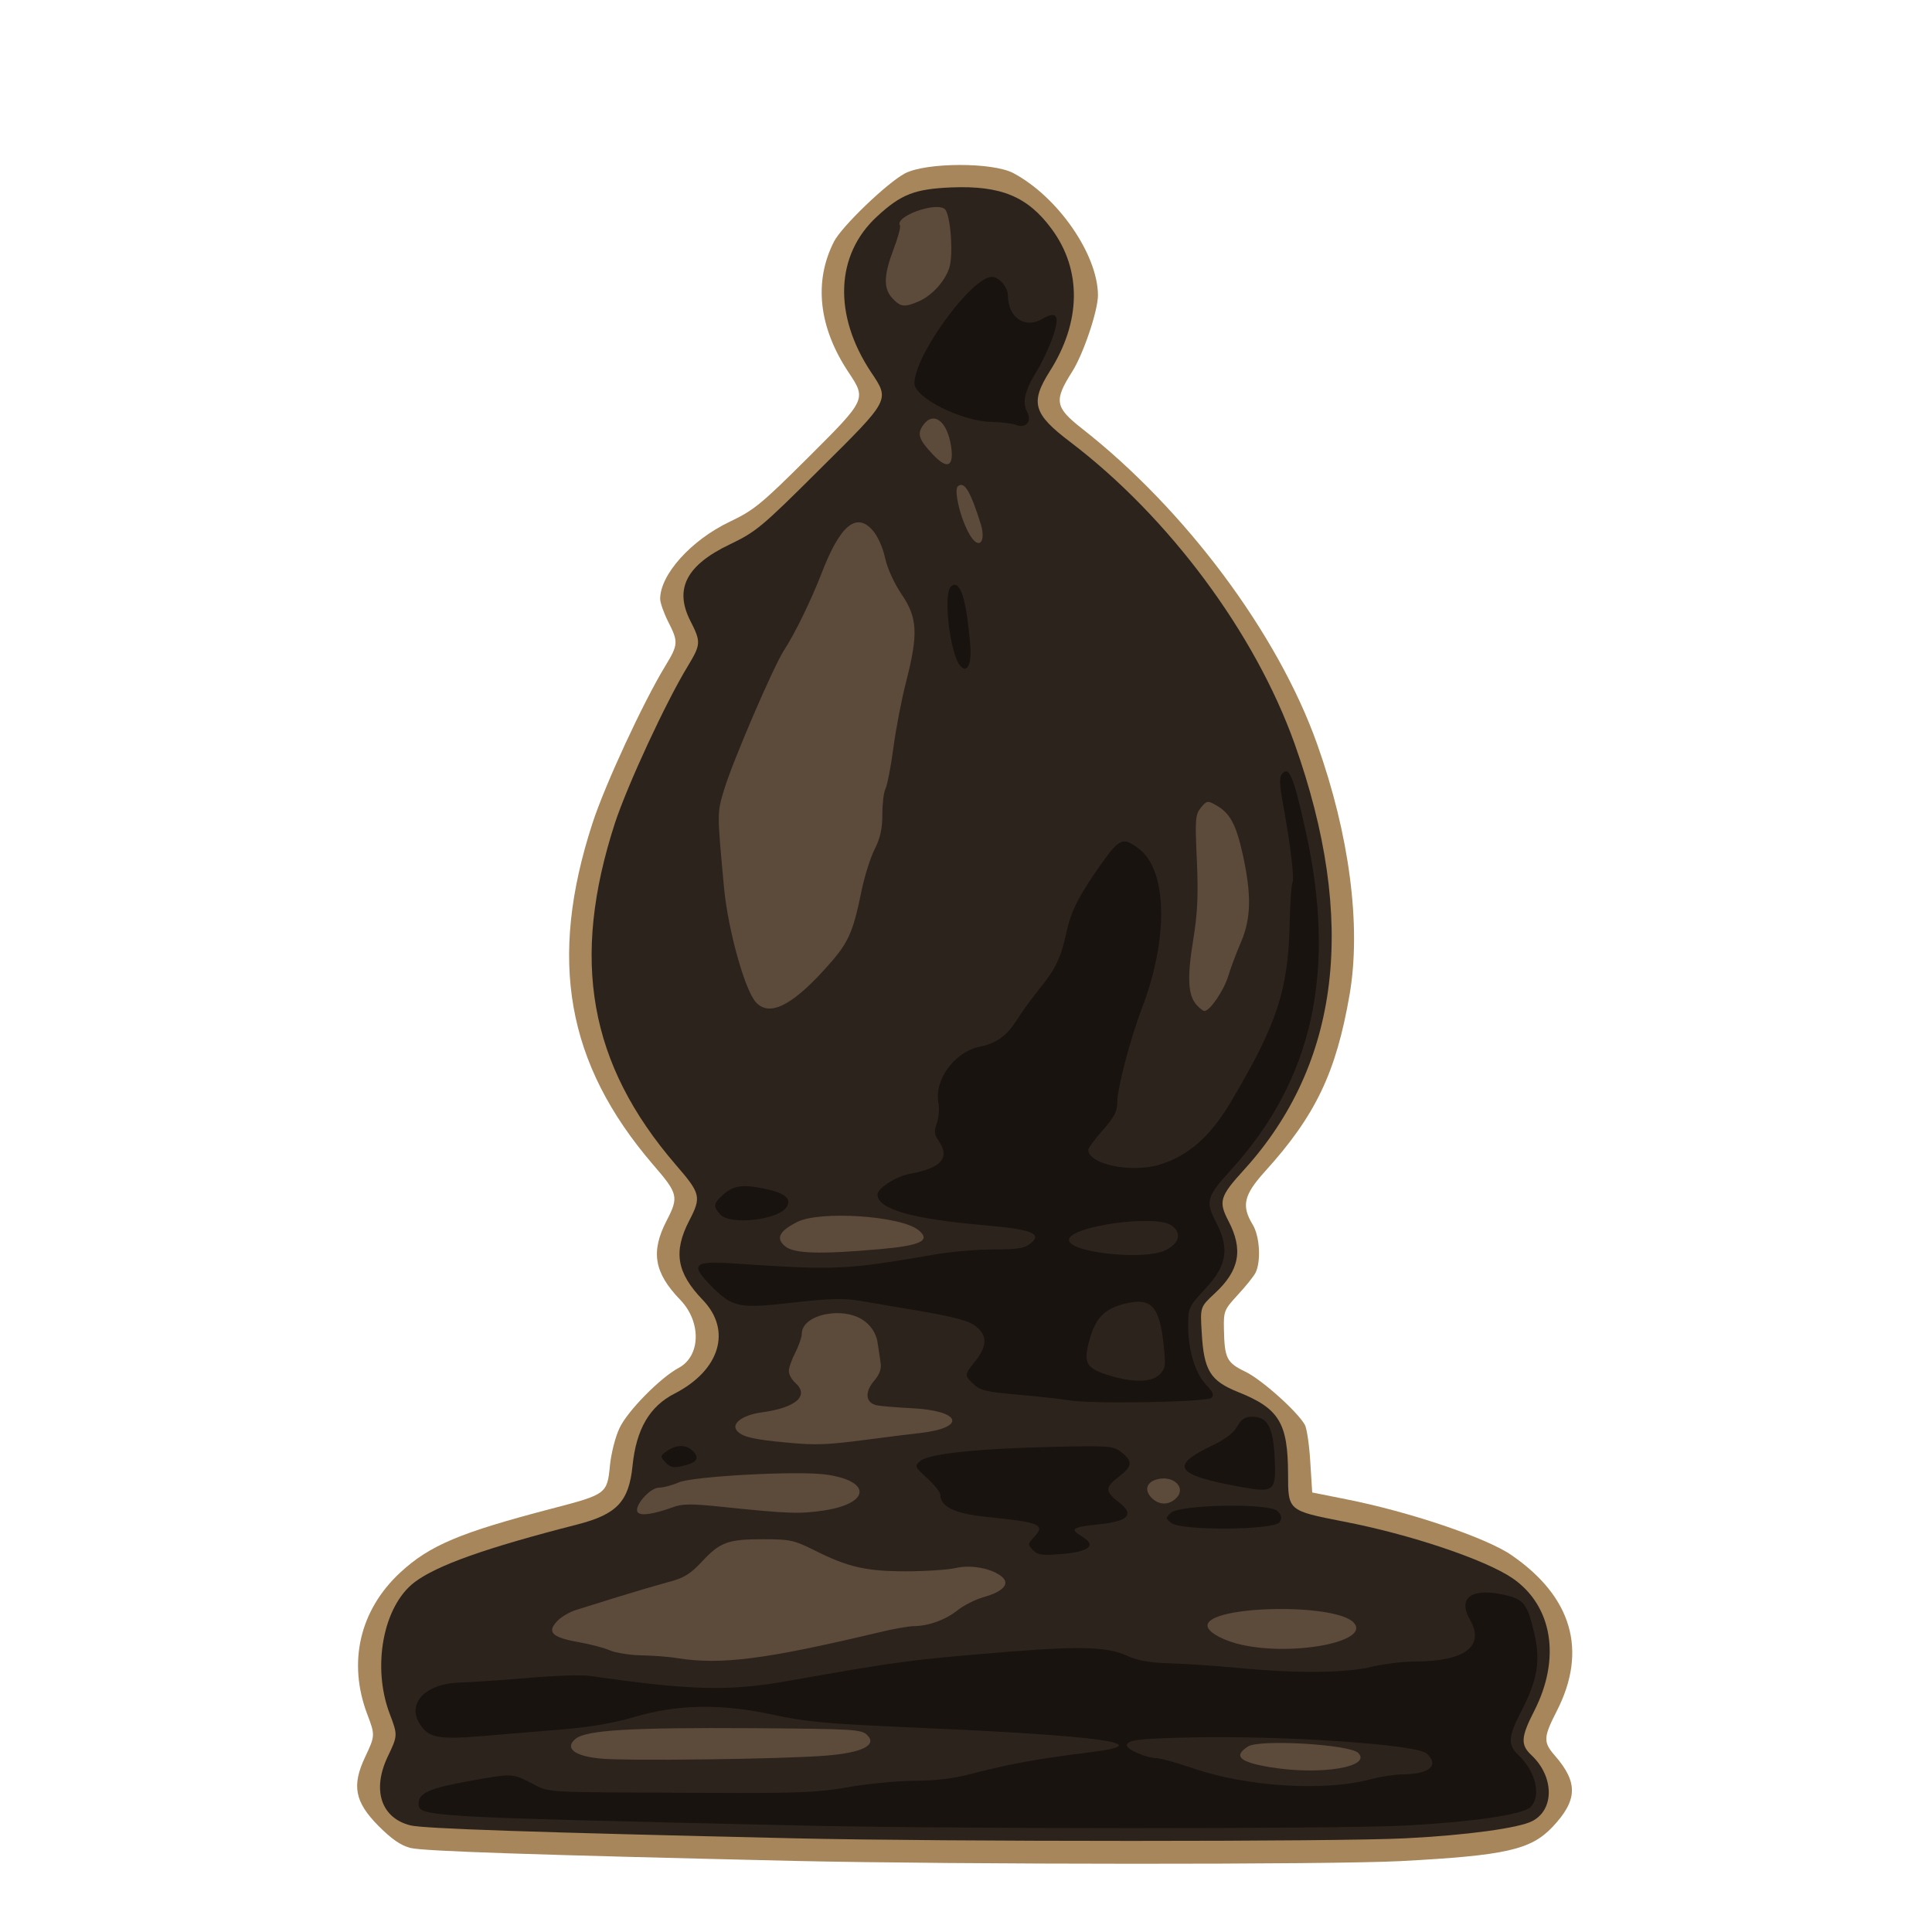
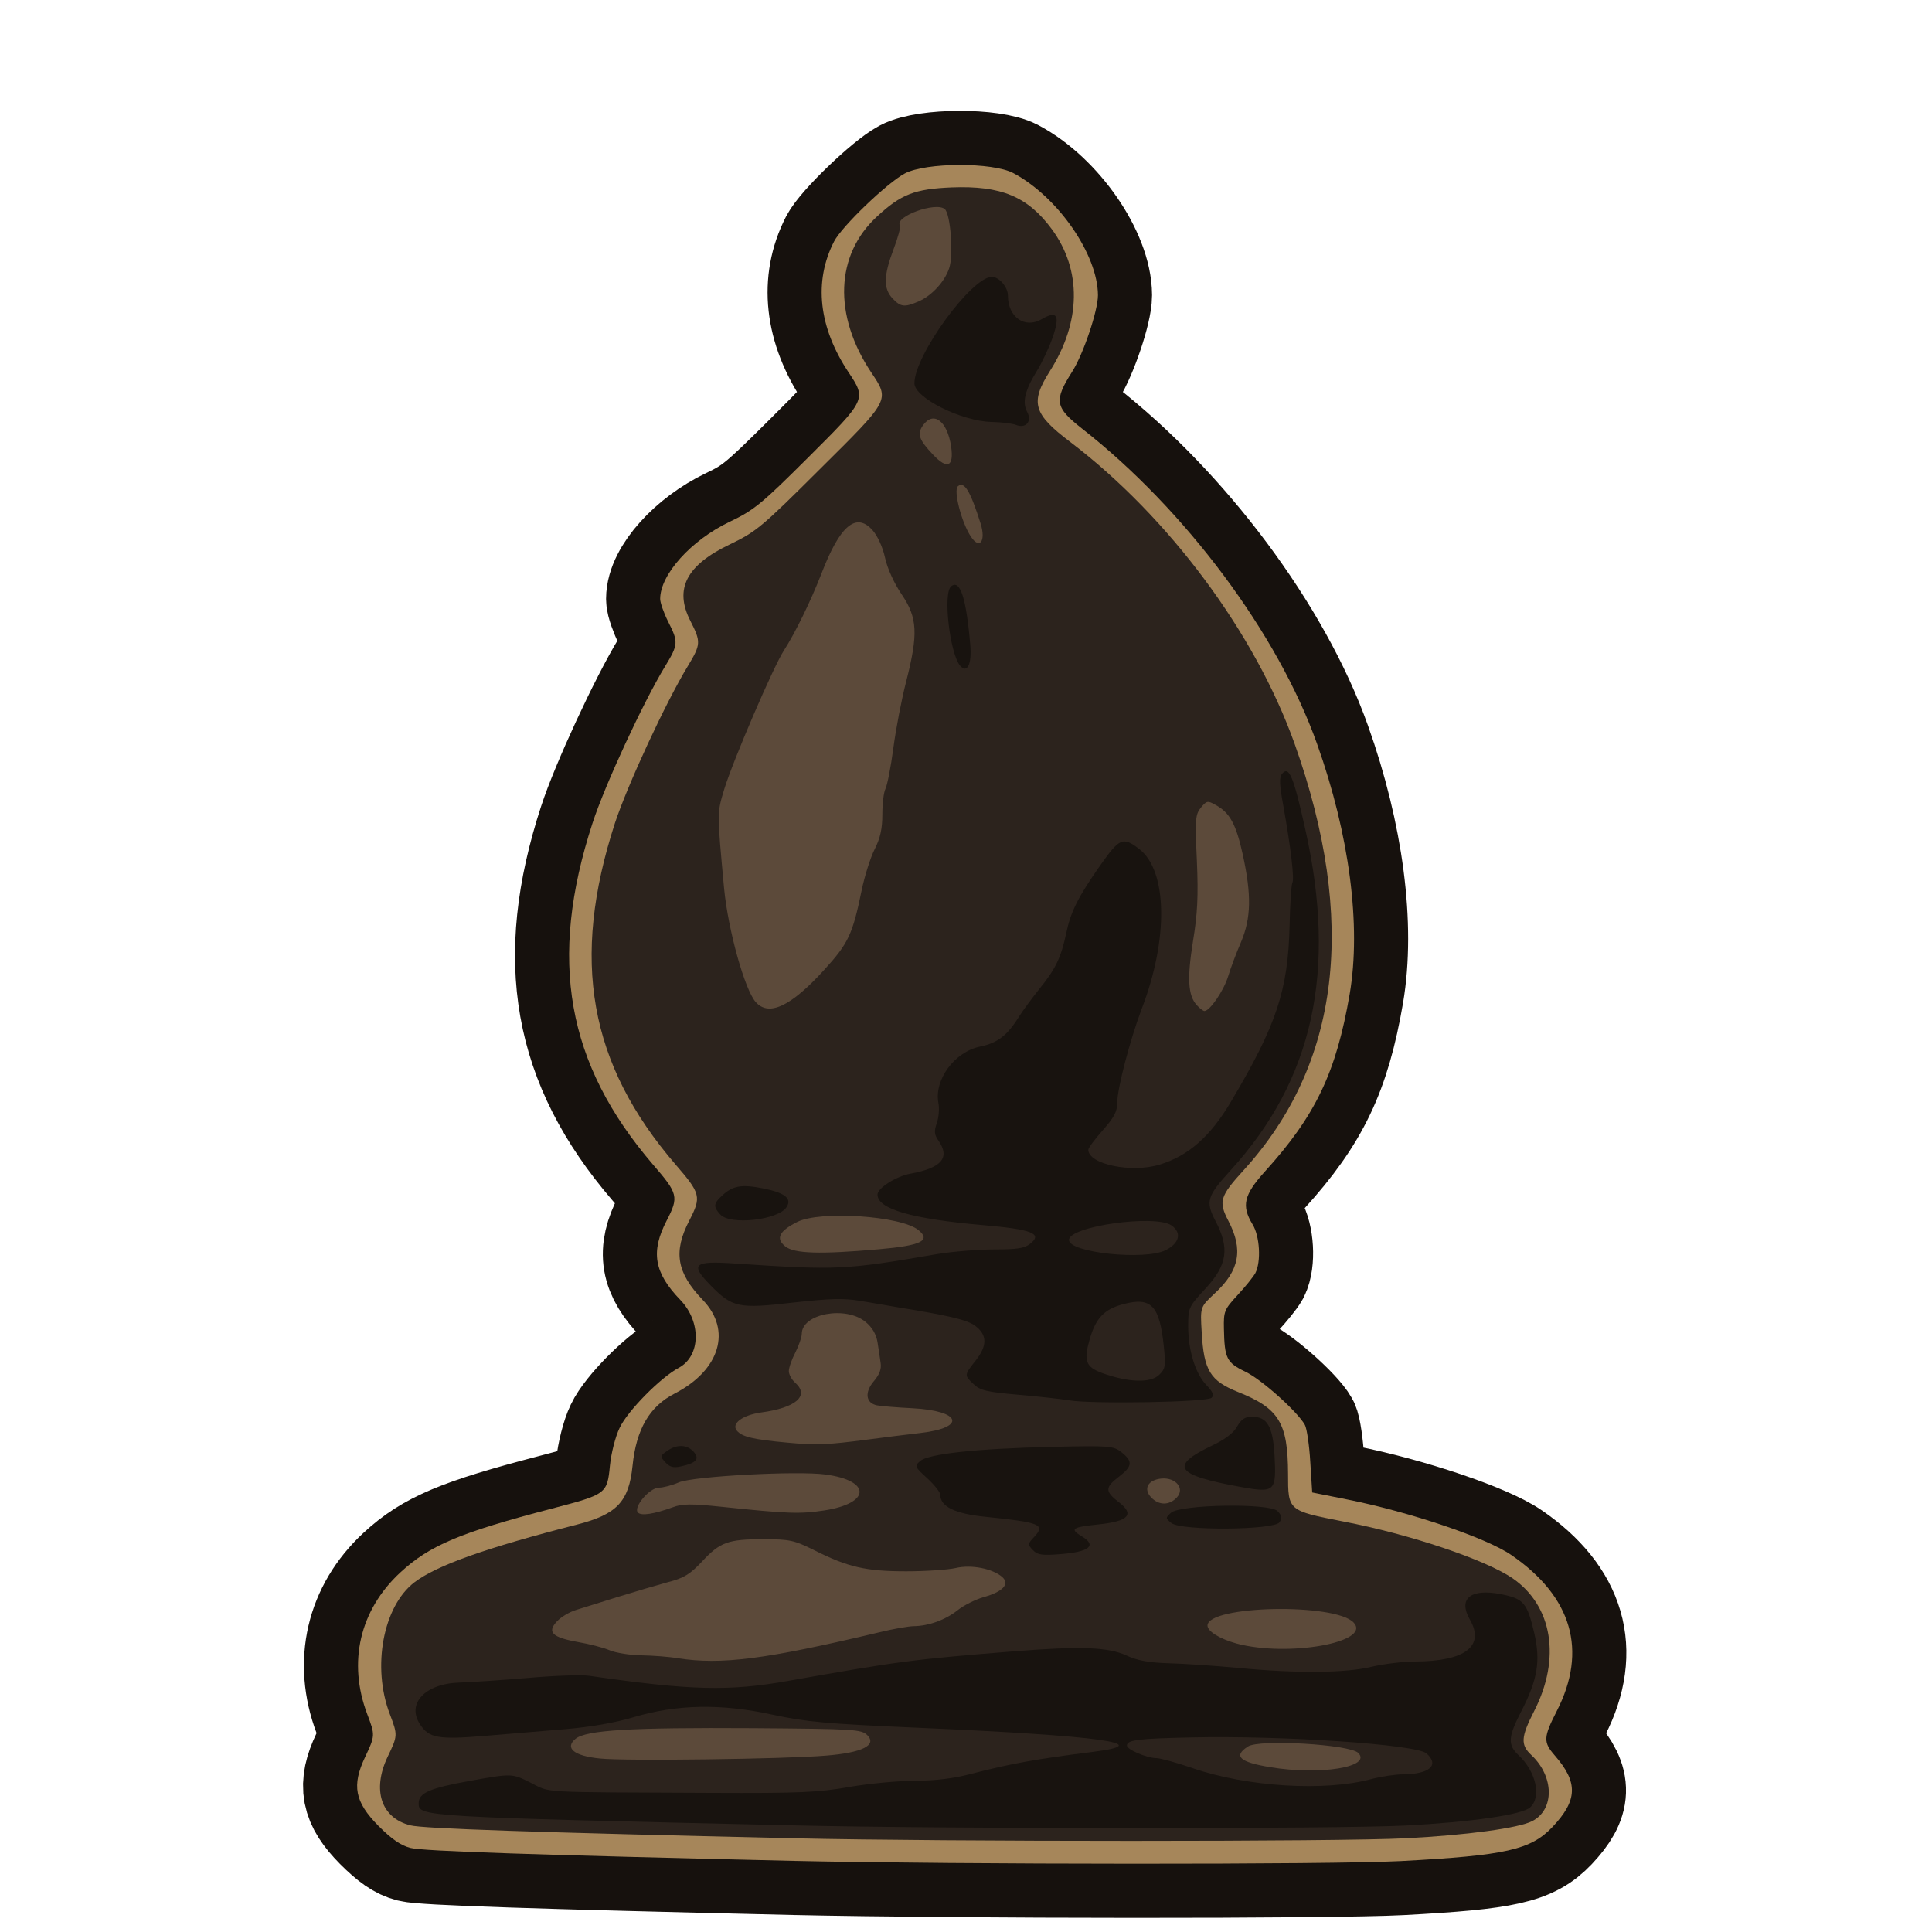
<svg xmlns="http://www.w3.org/2000/svg" viewBox="0 0 100 100">
+   <path fill="#16110d" stroke="#16110d" stroke-width="5.6" stroke-linejoin="round" d="M41.08 96.32C27.75 96.01 21.91 95.82 21.25 95.65C20.74 95.52 20.28 95.20 19.58 94.50C18.36 93.26 18.20 92.42 18.90 90.94C19.42 89.84 19.42 89.81 19.01 88.73C17.99 86.04 18.62 83.34 20.71 81.40C22.24 79.98 23.83 79.32 28.58 78.08C31.38 77.35 31.43 77.32 31.57 75.86C31.63 75.24 31.85 74.36 32.07 73.91C32.48 73.03 34.19 71.30 35.13 70.80C36.27 70.19 36.31 68.42 35.21 67.28C33.85 65.87 33.67 64.79 34.51 63.17C35.14 61.95 35.10 61.78 33.80 60.28C29.32 55.06 28.36 49.68 30.67 42.60C31.31 40.63 33.29 36.35 34.43 34.48C35.11 33.36 35.12 33.23 34.58 32.17C34.35 31.71 34.17 31.19 34.17 31.00C34.17 29.74 35.77 27.96 37.76 27.01C39.02 26.41 39.40 26.10 41.82 23.69C44.85 20.67 44.85 20.67 43.92 19.27C42.37 16.94 42.11 14.57 43.17 12.50C43.57 11.72 45.90 9.48 46.83 8.98C47.92 8.40 51.38 8.39 52.45 8.96C54.76 10.19 56.82 13.17 56.83 15.28C56.83 16.08 56.08 18.31 55.50 19.23C54.54 20.74 54.60 21.08 56.00 22.18C61.34 26.36 66.14 32.79 68.17 38.50C69.85 43.21 70.46 47.92 69.86 51.45C69.16 55.51 68.10 57.74 65.46 60.65C64.38 61.85 64.25 62.41 64.83 63.37C65.21 63.98 65.28 65.30 64.98 65.89C64.87 66.09 64.46 66.60 64.06 67.03C63.37 67.78 63.33 67.87 63.35 68.78C63.38 70.31 63.49 70.53 64.46 71.00C65.30 71.40 67.16 73.07 67.54 73.75C67.64 73.93 67.77 74.80 67.82 75.67L67.92 77.25L69.67 77.60C72.92 78.24 76.93 79.59 78.23 80.49C81.37 82.65 82.18 85.43 80.58 88.56C79.88 89.93 79.87 90.17 80.48 90.87C81.69 92.26 81.66 93.18 80.36 94.56C79.23 95.75 77.94 96.04 72.50 96.33C68.84 96.52 49.69 96.51 41.08 96.32Z" />
  <path fill="#a6865a" d="M41.08 96.32C27.75 96.01 21.91 95.82 21.25 95.65C20.74 95.52 20.28 95.20 19.58 94.50C18.36 93.26 18.20 92.42 18.90 90.94C19.42 89.84 19.42 89.81 19.01 88.73C17.99 86.04 18.62 83.34 20.71 81.40C22.24 79.98 23.83 79.32 28.58 78.08C31.38 77.35 31.43 77.32 31.57 75.86C31.63 75.24 31.85 74.36 32.07 73.91C32.48 73.03 34.19 71.30 35.13 70.80C36.27 70.19 36.31 68.42 35.21 67.28C33.85 65.87 33.67 64.79 34.51 63.17C35.14 61.95 35.10 61.78 33.80 60.28C29.32 55.06 28.36 49.68 30.67 42.60C31.31 40.63 33.29 36.35 34.43 34.48C35.11 33.36 35.12 33.23 34.58 32.17C34.35 31.71 34.17 31.19 34.17 31.00C34.17 29.74 35.77 27.96 37.76 27.01C39.02 26.41 39.40 26.10 41.82 23.69C44.85 20.67 44.85 20.67 43.92 19.27C42.37 16.94 42.11 14.57 43.17 12.50C43.57 11.72 45.90 9.48 46.83 8.98C47.92 8.40 51.38 8.39 52.45 8.96C54.76 10.19 56.82 13.17 56.83 15.28C56.83 16.08 56.08 18.31 55.50 19.23C54.54 20.74 54.60 21.08 56.00 22.18C61.34 26.36 66.14 32.79 68.17 38.50C69.85 43.21 70.46 47.92 69.86 51.45C69.16 55.51 68.10 57.74 65.46 60.65C64.38 61.85 64.25 62.41 64.83 63.37C65.21 63.98 65.28 65.30 64.98 65.89C64.87 66.09 64.46 66.60 64.06 67.03C63.37 67.78 63.33 67.87 63.35 68.78C63.38 70.31 63.49 70.53 64.46 71.00C65.30 71.40 67.16 73.07 67.54 73.75C67.64 73.93 67.77 74.80 67.82 75.67L67.92 77.25L69.67 77.60C72.92 78.24 76.93 79.59 78.23 80.49C81.37 82.65 82.18 85.43 80.58 88.56C79.88 89.93 79.87 90.17 80.48 90.87C81.69 92.26 81.66 93.18 80.36 94.56C79.23 95.75 77.94 96.04 72.50 96.33C68.84 96.52 49.69 96.51 41.08 96.32Z" />
  <path fill="#2c231d" d="M41.08 95.15C27.51 94.84 21.91 94.65 21.24 94.48C19.73 94.10 19.25 92.66 20.06 90.94C20.59 89.84 20.59 89.81 20.18 88.73C19.24 86.28 19.83 83.14 21.45 81.90C22.61 81.02 25.14 80.12 29.87 78.91C31.93 78.38 32.55 77.73 32.74 75.87C32.93 73.98 33.62 72.79 34.92 72.13C37.27 70.92 37.89 68.85 36.37 67.28C35.02 65.87 34.84 64.79 35.68 63.17C36.31 61.95 36.27 61.78 34.97 60.28C30.48 55.06 29.53 49.68 31.83 42.60C32.48 40.63 34.46 36.35 35.60 34.48C36.28 33.35 36.29 33.23 35.73 32.13C34.89 30.48 35.53 29.25 37.77 28.18C39.14 27.52 39.42 27.29 42.44 24.28C46.09 20.66 46.06 20.72 45.09 19.27C43.12 16.31 43.24 13.19 45.39 11.21C46.64 10.05 47.35 9.78 49.25 9.70C51.82 9.60 53.19 10.17 54.44 11.86C56.00 13.98 55.96 16.66 54.34 19.21C53.31 20.84 53.47 21.42 55.40 22.88C60.50 26.76 64.96 32.76 67.01 38.50C70.26 47.64 69.38 55.07 64.37 60.57C63.14 61.92 63.06 62.19 63.58 63.19C64.36 64.68 64.16 65.76 62.87 66.95C62.12 67.65 62.12 67.65 62.20 68.96C62.31 70.94 62.64 71.47 64.08 72.05C66.21 72.90 66.66 73.65 66.67 76.29C66.67 78.19 66.66 78.19 69.52 78.75C73.01 79.42 76.88 80.73 78.29 81.69C80.36 83.12 80.80 85.84 79.41 88.56C78.72 89.91 78.69 90.31 79.27 90.85C80.44 91.95 80.47 93.66 79.31 94.26C78.62 94.62 75.92 94.99 72.75 95.15C69.31 95.33 48.90 95.33 41.08 95.15Z" />
  <path fill="#18130f" d="M41.00 94.48C21.75 94.04 21.67 94.03 21.67 93.34C21.67 92.80 22.24 92.55 24.37 92.17C26.50 91.79 26.50 91.79 27.46 92.27C28.54 92.81 27.69 92.76 36.83 92.80C41.37 92.82 42.34 92.78 43.98 92.49C45.02 92.31 46.57 92.17 47.41 92.17C48.42 92.17 49.38 92.05 50.25 91.82C52.28 91.29 53.67 91.04 56.55 90.68C59.95 90.25 56.97 89.84 47.55 89.43C42.74 89.22 41.76 89.13 39.98 88.75C37.33 88.17 35.03 88.21 32.77 88.89C31.83 89.17 30.56 89.39 29.27 89.50C28.16 89.59 26.27 89.75 25.08 89.85C22.68 90.05 22.20 89.96 21.74 89.25C21.03 88.18 22.01 87.14 23.78 87.09C24.40 87.07 26.00 86.96 27.33 86.85C28.66 86.73 30.09 86.68 30.50 86.74C35.76 87.50 37.73 87.55 40.81 87.00C46.63 85.97 47.17 85.90 52.50 85.47C55.92 85.20 57.36 85.25 58.31 85.69C58.87 85.95 59.47 86.06 60.50 86.09C61.28 86.11 62.89 86.22 64.08 86.33C67.08 86.62 69.68 86.60 71.00 86.27C71.60 86.13 72.61 86.00 73.25 86.00C75.84 85.99 76.87 85.20 76.08 83.83C75.46 82.75 76.11 82.21 77.67 82.51C78.88 82.75 79.04 82.95 79.42 84.56C79.74 85.97 79.59 86.92 78.75 88.56C78.05 89.91 78.03 90.31 78.60 90.85C79.50 91.69 79.80 93.01 79.20 93.55C78.79 93.93 76.17 94.31 72.75 94.49C69.29 94.67 48.90 94.67 41.00 94.48ZM71.00 92.08C71.50 91.95 72.23 91.84 72.61 91.84C73.99 91.83 74.52 91.37 73.84 90.76C73.33 90.29 66.34 89.82 61.61 89.93C58.90 89.99 58.33 90.06 58.33 90.35C58.33 90.56 59.37 91.00 59.85 91.00C60.05 91.00 60.89 91.23 61.73 91.52C64.56 92.49 68.58 92.74 71.00 92.08ZM53.46 80.23C53.19 79.95 53.19 79.91 53.52 79.56C54.13 78.91 53.86 78.80 51.02 78.51C49.42 78.35 48.67 77.98 48.67 77.37C48.67 77.24 48.36 76.85 47.99 76.51C47.35 75.93 47.33 75.88 47.62 75.63C48.03 75.25 50.53 74.98 54.43 74.89C57.47 74.82 57.63 74.84 58.05 75.17C58.64 75.64 58.62 75.89 57.92 76.43C57.18 76.99 57.19 77.20 57.92 77.76C58.74 78.39 58.41 78.74 56.88 78.90C55.47 79.05 55.35 79.13 56.01 79.53C56.78 80.00 56.39 80.32 54.90 80.44C53.93 80.52 53.70 80.48 53.46 80.23ZM60.63 78.83C60.32 78.58 60.32 78.57 60.61 78.30C61.09 77.87 65.70 77.79 66.12 78.21C66.35 78.44 66.37 78.57 66.23 78.79C65.97 79.20 61.12 79.24 60.63 78.83ZM64.25 76.97C60.83 76.35 60.50 75.89 62.74 74.82C63.40 74.51 63.85 74.17 64.03 73.84C64.25 73.46 64.44 73.33 64.80 73.33C65.59 73.33 65.88 73.82 65.97 75.33C66.07 77.20 65.99 77.28 64.25 76.97ZM34.44 75.69C34.16 75.38 34.16 75.36 34.53 75.10C35.03 74.75 35.55 74.76 35.90 75.14C36.23 75.51 36.04 75.73 35.24 75.90C34.85 75.99 34.66 75.93 34.44 75.69ZM55.33 72.48C54.92 72.41 53.73 72.28 52.69 72.19C51.09 72.05 50.74 71.97 50.40 71.65C49.90 71.18 49.90 71.18 50.51 70.41C51.11 69.64 51.10 69.09 50.47 68.62C50.07 68.32 49.15 68.10 46.50 67.67C46.00 67.58 45.10 67.43 44.51 67.33C43.67 67.19 42.95 67.21 41.06 67.42C38.22 67.75 37.91 67.68 36.78 66.53C35.70 65.43 35.90 65.25 38.04 65.40C43.33 65.75 43.70 65.74 48.51 64.91C49.30 64.78 50.62 64.67 51.45 64.67C52.66 64.67 53.04 64.61 53.33 64.37C53.98 63.85 53.41 63.63 50.86 63.41C47.20 63.09 45.42 62.58 45.42 61.83C45.42 61.50 46.37 60.89 47.12 60.75C48.75 60.45 49.19 59.92 48.57 59.03C48.36 58.73 48.34 58.55 48.49 58.13C48.59 57.84 48.63 57.37 48.57 57.08C48.35 55.88 49.41 54.44 50.73 54.17C51.64 53.98 52.14 53.60 52.77 52.58C52.94 52.31 53.41 51.67 53.81 51.17C54.64 50.15 54.92 49.56 55.19 48.29C55.42 47.19 55.81 46.41 56.95 44.79C57.95 43.37 58.12 43.30 58.96 43.94C60.43 45.06 60.49 48.60 59.09 52.23C58.50 53.79 57.83 56.33 57.83 57.06C57.83 57.53 57.67 57.83 57.08 58.50C56.67 58.96 56.33 59.42 56.33 59.51C56.33 60.26 58.56 60.73 60.02 60.28C61.51 59.83 62.65 58.82 63.71 57.03C66.08 53.04 66.67 51.26 66.75 47.89C66.77 46.78 66.84 45.80 66.89 45.70C67.01 45.52 66.81 43.86 66.42 41.68C66.22 40.61 66.21 40.23 66.36 40.05C66.72 39.62 66.95 40.17 67.57 42.96C69.20 50.27 67.97 55.88 63.70 60.57C62.47 61.92 62.39 62.19 62.91 63.19C63.65 64.60 63.53 65.46 62.42 66.67C61.52 67.64 61.50 67.69 61.50 68.64C61.50 69.90 61.87 71.09 62.44 71.69C62.78 72.04 62.85 72.22 62.71 72.35C62.49 72.58 56.48 72.68 55.33 72.48ZM60.01 71.15C60.32 70.85 60.34 70.69 60.24 69.70C60.02 67.57 59.59 67.12 58.15 67.50C57.16 67.76 56.73 68.21 56.41 69.29C56.08 70.44 56.19 70.75 57.05 71.07C58.41 71.56 59.57 71.60 60.01 71.15ZM60.33 64.71C61.05 64.35 61.18 63.81 60.64 63.43C59.79 62.84 55.33 63.47 55.33 64.18C55.33 64.84 59.25 65.25 60.33 64.71ZM37.28 62.86C36.91 62.46 36.93 62.29 37.38 61.88C37.93 61.37 38.38 61.29 39.49 61.51C40.61 61.73 41.00 62.03 40.72 62.47C40.30 63.15 37.79 63.43 37.28 62.86ZM49.69 34.45C49.16 33.80 48.80 30.70 49.23 30.35C49.69 29.97 50.01 30.93 50.22 33.37C50.31 34.38 50.06 34.89 49.69 34.45ZM52.58 21.99C52.40 21.92 51.84 21.85 51.33 21.84C49.78 21.81 47.33 20.59 47.33 19.84C47.33 18.39 50.29 14.33 51.34 14.33C51.71 14.33 52.17 14.86 52.17 15.30C52.17 16.42 53.05 17.03 53.92 16.52C54.72 16.05 54.88 16.32 54.48 17.48C54.30 17.99 53.93 18.78 53.65 19.23C53.04 20.22 52.90 20.84 53.17 21.33C53.43 21.82 53.09 22.20 52.58 21.99Z" />
  <path fill="#5c4a3a" d="M65.75 91.47C64.16 91.21 63.82 90.90 64.59 90.40C65.18 90.01 69.86 90.29 70.30 90.73C71.03 91.46 68.33 91.90 65.75 91.47ZM31.05 91.02C29.72 90.89 29.21 90.48 29.79 90.00C30.35 89.55 32.59 89.41 38.99 89.45C44.24 89.49 44.58 89.51 44.89 89.81C45.41 90.33 44.63 90.72 42.76 90.87C40.66 91.05 32.30 91.16 31.05 91.02ZM35.08 85.83C34.62 85.75 33.78 85.69 33.20 85.68C32.63 85.67 31.89 85.56 31.56 85.42C31.24 85.28 30.49 85.09 29.91 84.99C28.58 84.75 28.30 84.48 28.83 83.92C29.04 83.69 29.49 83.43 29.82 83.33C30.15 83.23 31.13 82.92 32.00 82.65C32.87 82.38 34.03 82.04 34.58 81.89C35.40 81.68 35.72 81.48 36.33 80.83C37.28 79.81 37.68 79.67 39.52 79.67C40.88 79.67 41.10 79.72 42.13 80.23C43.89 81.12 44.83 81.33 46.91 81.33C47.92 81.33 49.07 81.25 49.47 81.16C50.28 80.97 51.38 81.19 51.88 81.63C52.28 81.99 51.91 82.39 50.90 82.67C50.49 82.79 49.88 83.09 49.56 83.35C48.93 83.85 48.06 84.16 47.30 84.17C47.05 84.17 46.22 84.31 45.46 84.50C39.60 85.89 37.35 86.18 35.08 85.83ZM64.01 85.07C63.14 84.83 62.50 84.44 62.50 84.14C62.50 83.09 69.14 82.96 70.07 83.99C71.00 85.01 66.66 85.78 64.01 85.07ZM33.02 78.29C32.76 78.02 33.62 77.00 34.11 77.00C34.33 77.00 34.79 76.88 35.13 76.73C35.86 76.41 41.27 76.12 42.73 76.32C45.11 76.64 45.07 77.81 42.66 78.18C41.40 78.37 40.79 78.35 37.34 77.99C35.81 77.83 35.31 77.83 34.84 78.01C33.84 78.37 33.20 78.47 33.02 78.29ZM59.57 77.49C59.17 77.05 59.42 76.60 60.11 76.53C60.85 76.46 61.34 77.04 60.92 77.50C60.53 77.93 59.97 77.93 59.57 77.49ZM40.75 74.67C39.00 74.51 38.40 74.37 38.14 74.05C37.84 73.69 38.42 73.25 39.39 73.11C41.19 72.87 41.91 72.25 41.17 71.58C40.98 71.42 40.83 71.14 40.83 70.97C40.83 70.79 40.98 70.36 41.17 70.00C41.35 69.64 41.50 69.21 41.50 69.04C41.50 67.99 43.79 67.57 44.81 68.43C45.15 68.71 45.35 69.06 45.42 69.47C45.47 69.81 45.55 70.29 45.58 70.54C45.63 70.85 45.53 71.14 45.23 71.49C44.74 72.07 44.81 72.62 45.39 72.74C45.59 72.78 46.41 72.85 47.22 72.89C49.75 73.02 50.04 73.89 47.65 74.17C46.97 74.25 45.74 74.40 44.92 74.51C42.78 74.79 42.25 74.81 40.75 74.67ZM40.64 64.51C40.14 64.10 40.33 63.72 41.26 63.25C42.44 62.65 46.64 62.93 47.54 63.67C48.20 64.21 47.68 64.47 45.50 64.66C42.43 64.93 41.11 64.89 40.64 64.51ZM61.94 52.02C61.49 51.52 61.44 50.64 61.75 48.71C61.98 47.31 62.03 46.41 61.95 44.55C61.85 42.39 61.87 42.16 62.16 41.80C62.46 41.44 62.51 41.43 62.93 41.67C63.66 42.07 63.98 42.66 64.33 44.25C64.78 46.32 64.76 47.51 64.24 48.75C64.00 49.30 63.70 50.10 63.57 50.53C63.34 51.28 62.62 52.33 62.34 52.33C62.28 52.33 62.09 52.19 61.94 52.02ZM39.12 51.87C38.55 51.24 37.69 48.15 37.48 46.00C37.11 41.99 37.11 42.10 37.49 40.84C37.93 39.39 40.04 34.48 40.58 33.66C41.16 32.76 41.96 31.12 42.51 29.71C43.47 27.20 44.31 26.49 45.16 27.44C45.42 27.73 45.69 28.32 45.81 28.87C45.93 29.43 46.29 30.21 46.68 30.78C47.49 31.98 47.53 32.81 46.91 35.25C46.67 36.17 46.37 37.73 46.24 38.72C46.11 39.71 45.92 40.66 45.83 40.83C45.74 41.01 45.67 41.60 45.67 42.16C45.67 42.90 45.56 43.39 45.27 43.96C45.05 44.40 44.75 45.35 44.60 46.08C44.13 48.36 43.92 48.82 42.66 50.20C40.94 52.09 39.80 52.63 39.12 51.87ZM50.25 27.77C49.76 27.03 49.34 25.37 49.58 25.17C49.91 24.89 50.22 25.40 50.76 27.11C51.04 28.02 50.70 28.46 50.25 27.77ZM48.30 23.54C47.56 22.76 47.46 22.46 47.77 22.02C48.31 21.25 49.03 21.78 49.23 23.11C49.38 24.16 49.04 24.32 48.30 23.54ZM46.20 15.45C45.72 14.94 45.73 14.27 46.25 12.90C46.48 12.30 46.63 11.74 46.58 11.66C46.30 11.21 48.43 10.43 48.90 10.82C49.20 11.07 49.36 13.20 49.13 13.88C48.90 14.58 48.22 15.31 47.55 15.60C46.81 15.92 46.62 15.89 46.20 15.45Z" />
</svg>
